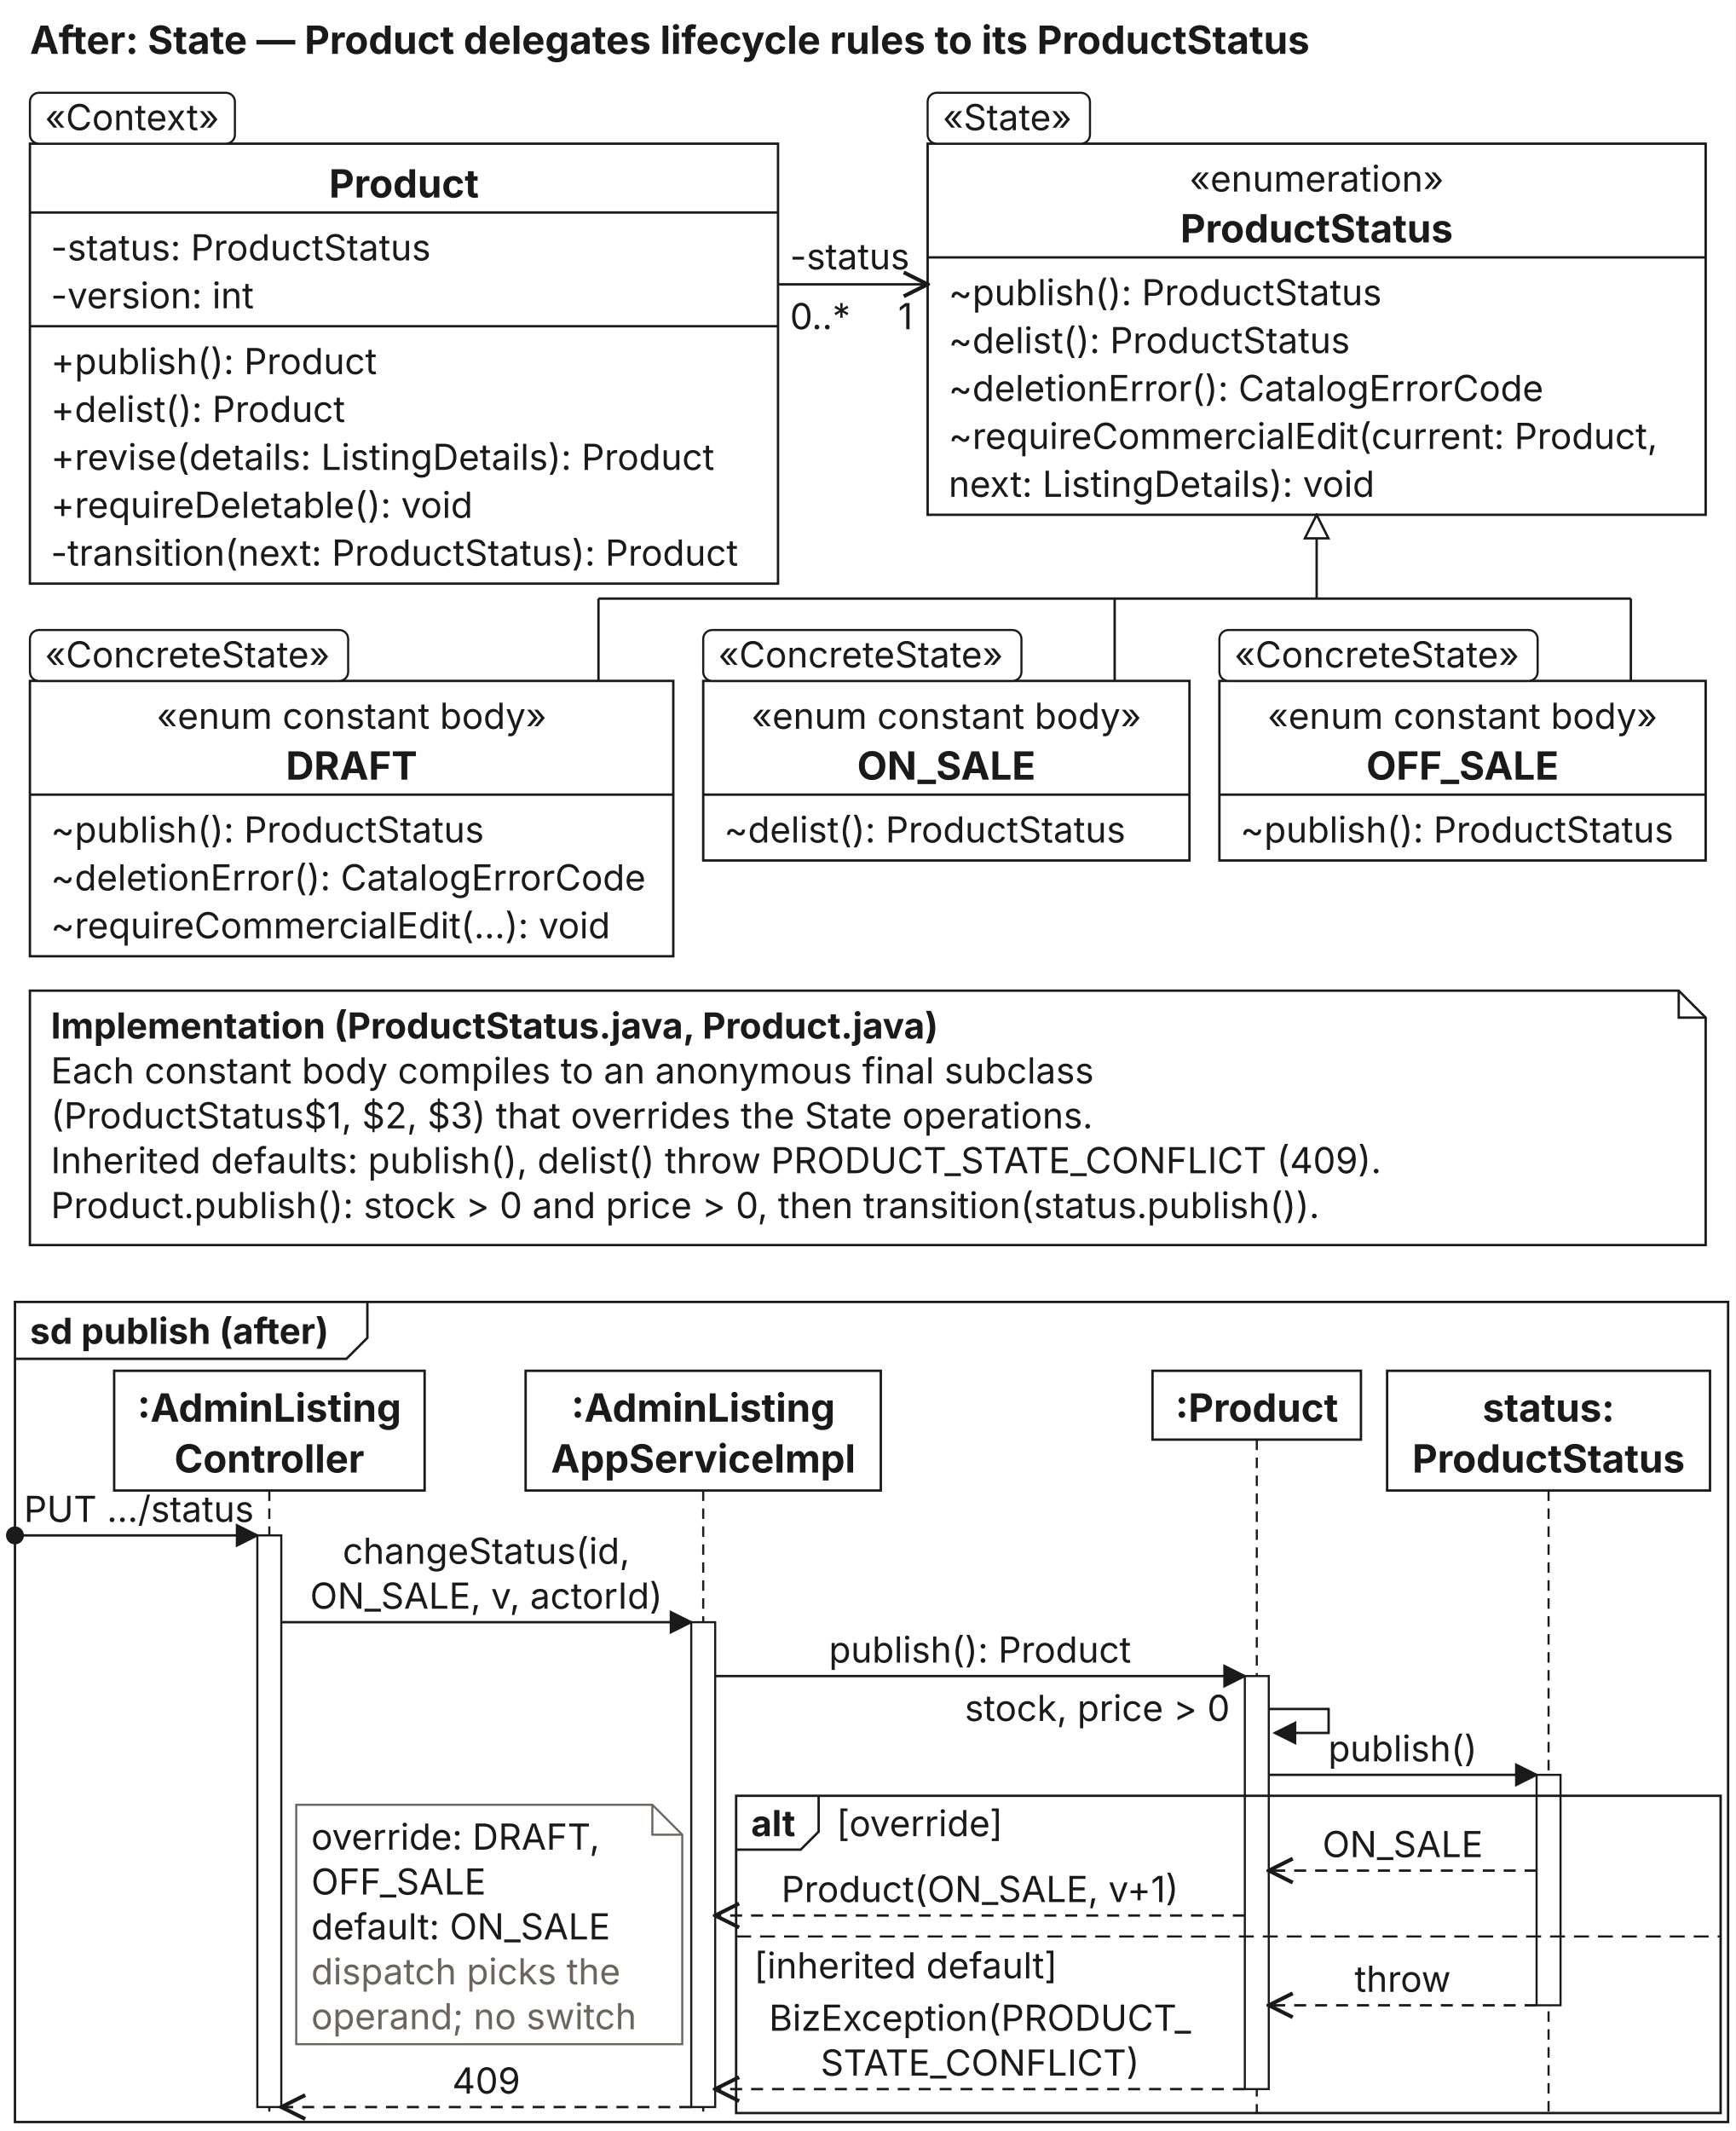
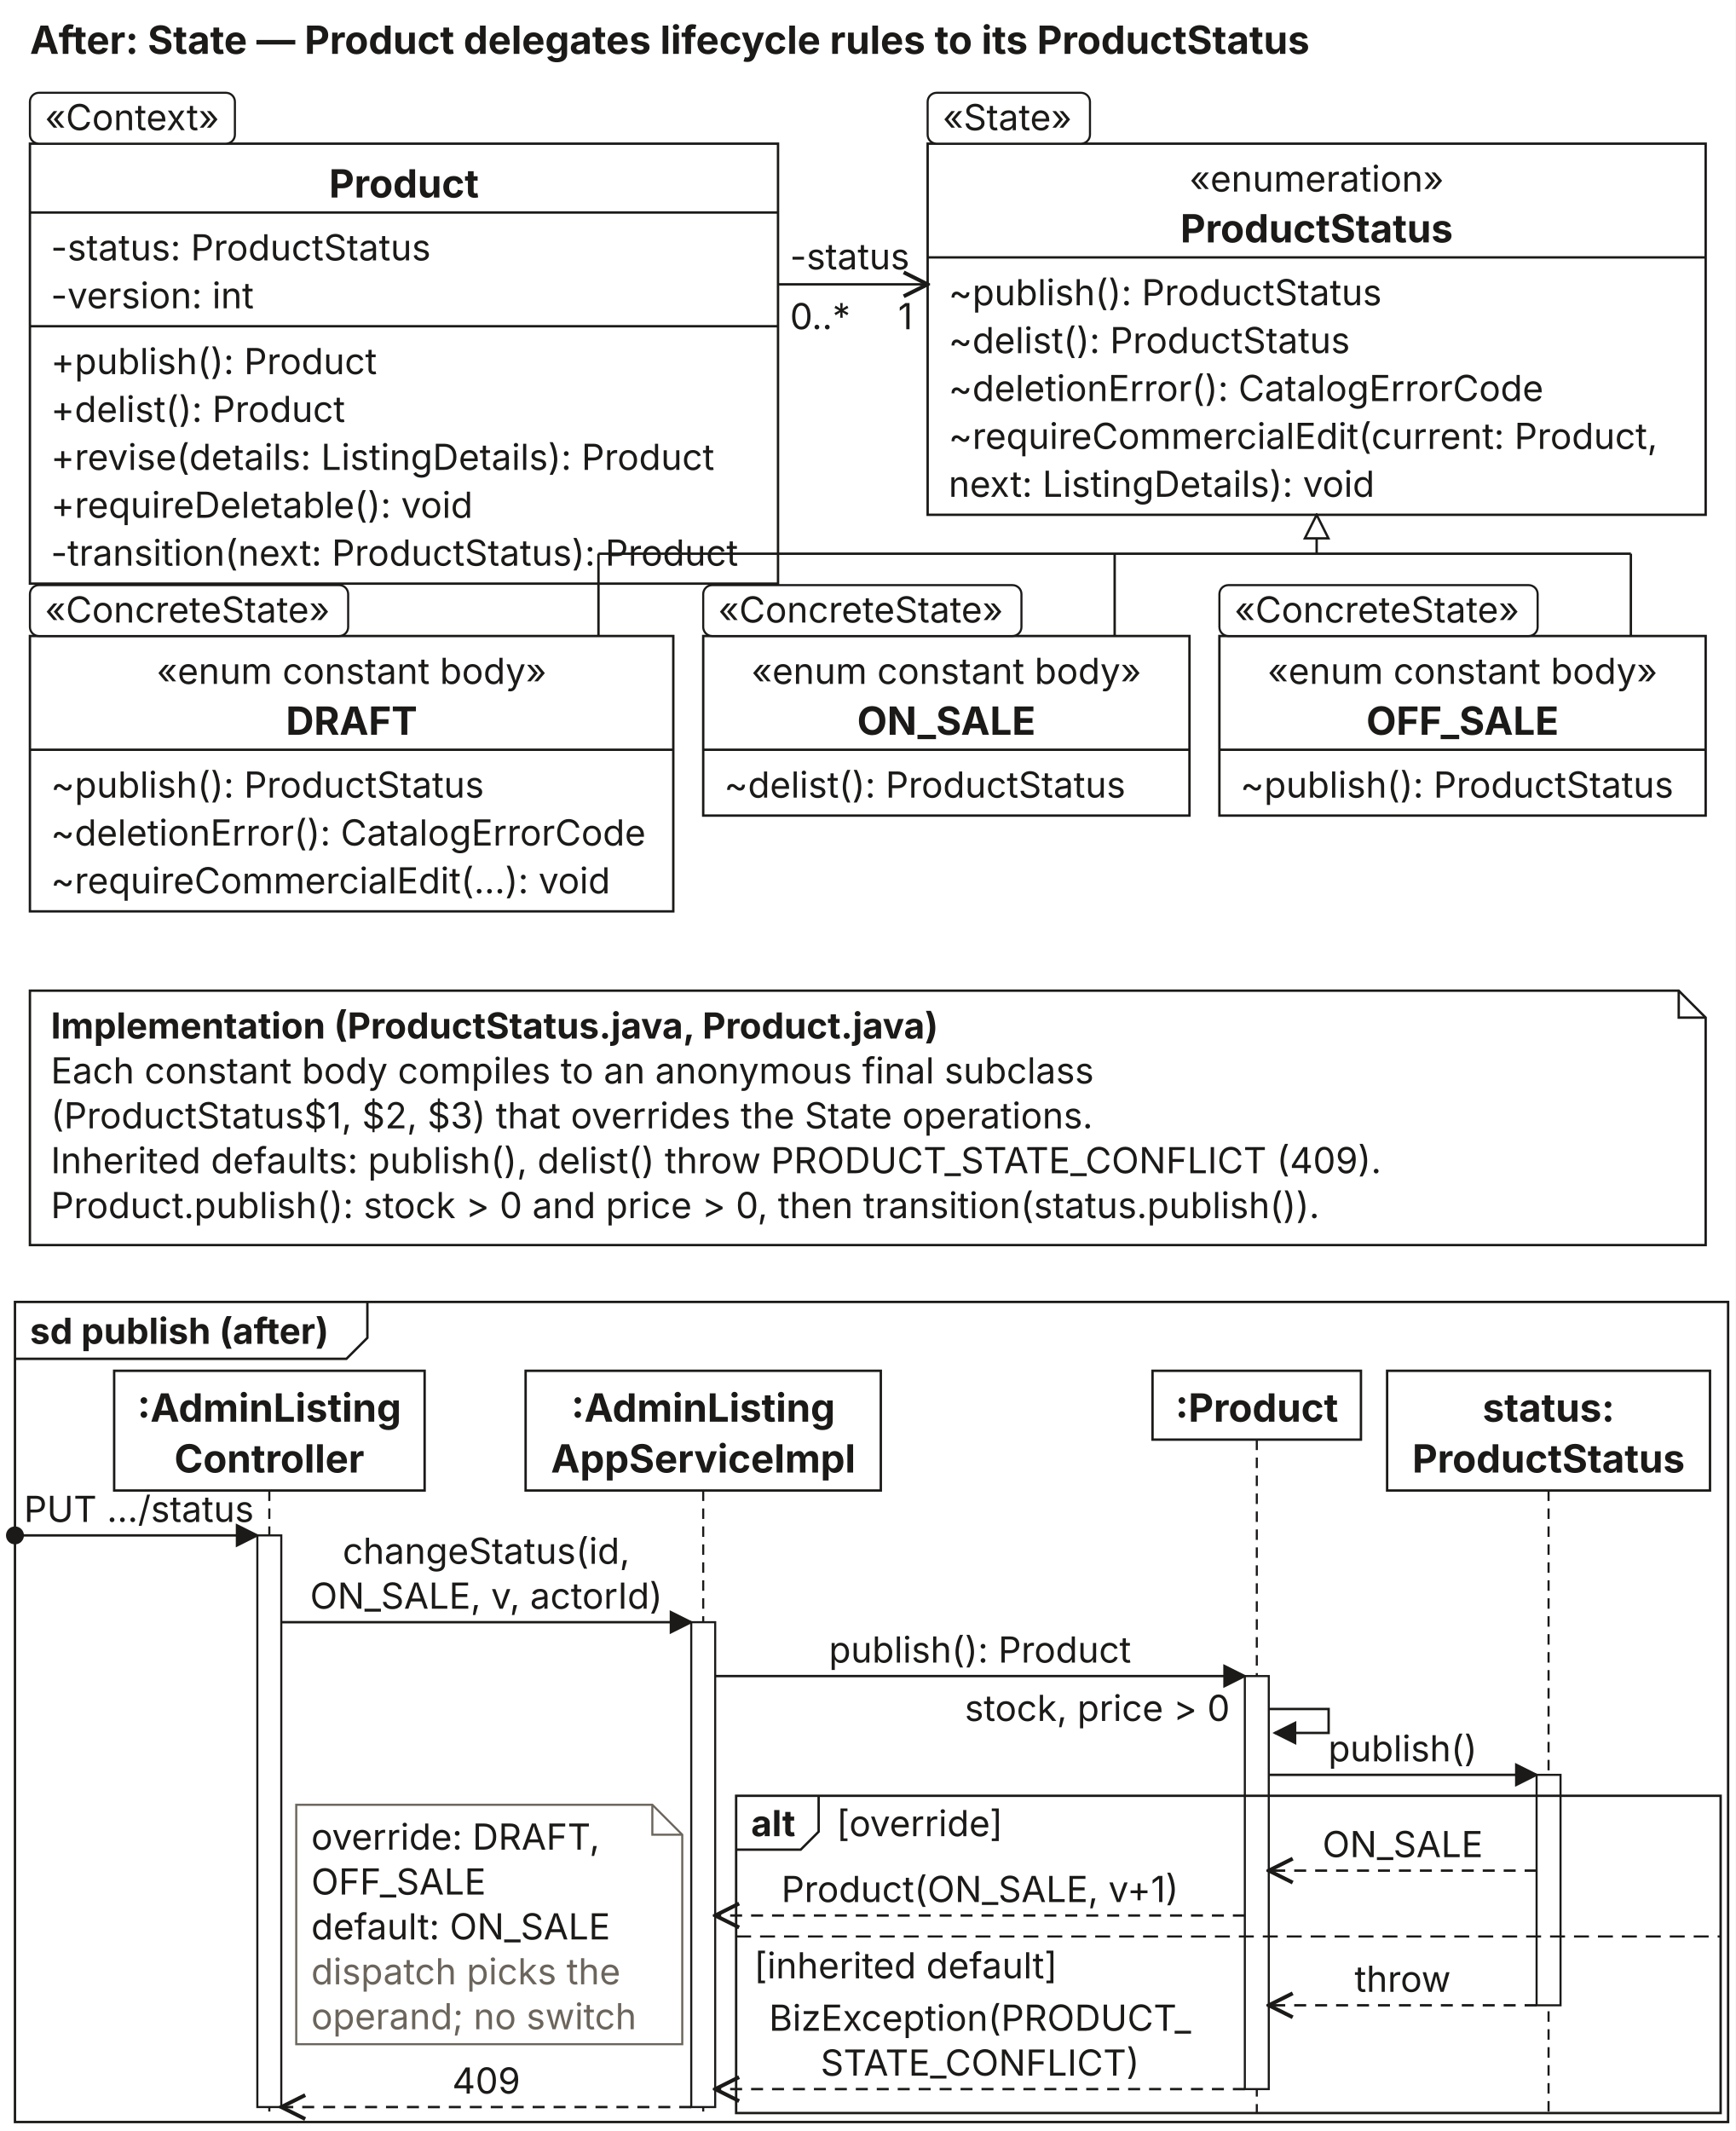
<svg xmlns="http://www.w3.org/2000/svg" width="1160" height="1424" viewBox="0 0 1160 1424" font-family="Inter, Helvetica, Arial, sans-serif">
  <rect x="0" y="0" width="1160" height="1424" fill="#FFFFFF" />
  <defs>
    <marker id="saFill" viewBox="0 0 10 10" refX="9" refY="5" markerWidth="10" markerHeight="10" orient="auto-start-reverse">
      <path d="M0,0 L10,5 L0,10 z" fill="#1B1A18" />
    </marker>
    <marker id="saFillRed" viewBox="0 0 10 10" refX="9" refY="5" markerWidth="10" markerHeight="10" orient="auto-start-reverse">
      <path d="M0,0 L10,5 L0,10 z" fill="#E8402A" />
    </marker>
    <marker id="saOpen" viewBox="0 0 12 12" refX="11" refY="6" markerWidth="12" markerHeight="12" orient="auto-start-reverse">
      <path d="M1,1 L11,6 L1,11" fill="none" stroke="#1B1A18" stroke-width="1.6" />
    </marker>
    <marker id="saTri" viewBox="0 0 16 16" refX="15" refY="8" markerWidth="18" markerHeight="18" markerUnits="userSpaceOnUse" orient="auto-start-reverse">
      <path d="M1,1 L15,8 L1,15 z" fill="#FFFFFF" stroke="#1B1A18" stroke-width="1.4" />
    </marker>
  </defs>
  <text x="20.0" y="36.0" font-size="26" font-weight="700" fill="#1B1A18">After: State — Product delegates lifecycle rules to its ProductStatus</text>
  <rect x="20.0" y="96.0" width="500.0" height="294.0" fill="#FFFFFF" stroke="#1B1A18" stroke-width="1.6" />
  <text x="270.0" y="132.0" font-size="26" font-weight="700" text-anchor="middle" fill="#1B1A18">Product</text>
  <line x1="20.0" y1="142.0" x2="520.0" y2="142.0" stroke="#1B1A18" stroke-width="1.6" />
  <text x="34.0" y="174.0" font-size="24" fill="#1B1A18">-status: ProductStatus</text>
  <text x="34.0" y="206.0" font-size="24" fill="#1B1A18">-version: int</text>
  <line x1="20.0" y1="218.0" x2="520.0" y2="218.0" stroke="#1B1A18" stroke-width="1.6" />
  <text x="34.0" y="250.0" font-size="24" fill="#1B1A18">+publish(): Product</text>
  <text x="34.0" y="282.0" font-size="24" fill="#1B1A18">+delist(): Product</text>
  <text x="34.0" y="314.0" font-size="24" fill="#1B1A18">+revise(details: ListingDetails): Product</text>
  <text x="34.0" y="346.0" font-size="24" fill="#1B1A18">+requireDeletable(): void</text>
  <text x="34.0" y="378.0" font-size="24" fill="#1B1A18">-transition(next: ProductStatus): Product</text>
  <rect x="20.0" y="62.0" width="137.0" height="34.0" rx="6" fill="#FFFFFF" stroke="#1B1A18" stroke-width="1.4" />
  <text x="30.0" y="87.0" font-size="24" fill="#1B1A18">«Context»</text>
  <rect x="620.0" y="96.0" width="520.0" height="248.0" fill="#FFFFFF" stroke="#1B1A18" stroke-width="1.6" />
  <text x="880.0" y="128.0" font-size="24" text-anchor="middle" fill="#1B1A18">«enumeration»</text>
  <text x="880.0" y="162.0" font-size="26" font-weight="700" text-anchor="middle" fill="#1B1A18">ProductStatus</text>
  <line x1="620.0" y1="172.0" x2="1140.0" y2="172.0" stroke="#1B1A18" stroke-width="1.6" />
  <text x="634.0" y="204.0" font-size="24" fill="#1B1A18">~publish(): ProductStatus</text>
  <text x="634.0" y="236.0" font-size="24" fill="#1B1A18">~delist(): ProductStatus</text>
  <text x="634.0" y="268.0" font-size="24" fill="#1B1A18">~deletionError(): CatalogErrorCode</text>
  <text x="634.0" y="300.0" font-size="24" fill="#1B1A18">~requireCommercialEdit(current: Product,</text>
  <text x="634.0" y="332.0" font-size="24" fill="#1B1A18">      next: ListingDetails): void</text>
  <rect x="620.0" y="62.0" width="108.5" height="34.0" rx="6" fill="#FFFFFF" stroke="#1B1A18" stroke-width="1.4" />
  <text x="630.0" y="87.0" font-size="24" fill="#1B1A18">«State»</text>
  <line x1="520.0" y1="190.0" x2="620.0" y2="190.0" stroke="#1B1A18" stroke-width="1.6" marker-end="url(#saOpen)" />
  <text x="528.0" y="180.0" font-size="24" fill="#1B1A18">-status</text>
  <text x="528.0" y="220.0" font-size="24" fill="#1B1A18">0..*</text>
  <text x="610.0" y="220.0" font-size="24" text-anchor="end" fill="#1B1A18">1</text>
-   <line x1="880.0" y1="400.0" x2="880.0" y2="344.0" stroke="#1B1A18" stroke-width="1.6" marker-end="url(#saTri)" />
-   <rect x="20.0" y="455.0" width="430.0" height="184.0" fill="#FFFFFF" stroke="#1B1A18" stroke-width="1.6" />
-   <text x="235.0" y="487.0" font-size="24" text-anchor="middle" fill="#1B1A18">«enum constant body»</text>
-   <text x="235.0" y="521.0" font-size="26" font-weight="700" text-anchor="middle" fill="#1B1A18">DRAFT</text>
-   <line x1="20.0" y1="531.0" x2="450.0" y2="531.0" stroke="#1B1A18" stroke-width="1.6" />
-   <text x="34.0" y="563.0" font-size="24" fill="#1B1A18">~publish(): ProductStatus</text>
-   <text x="34.0" y="595.0" font-size="24" fill="#1B1A18">~deletionError(): CatalogErrorCode</text>
-   <text x="34.0" y="627.0" font-size="24" fill="#1B1A18">~requireCommercialEdit(…): void</text>
-   <rect x="20.0" y="421.0" width="212.7" height="34.0" rx="6" fill="#FFFFFF" stroke="#1B1A18" stroke-width="1.4" />
-   <text x="30.0" y="446.0" font-size="24" fill="#1B1A18">«ConcreteState»</text>
-   <rect x="470.0" y="455.0" width="325.0" height="120.0" fill="#FFFFFF" stroke="#1B1A18" stroke-width="1.6" />
-   <text x="632.5" y="487.0" font-size="24" text-anchor="middle" fill="#1B1A18">«enum constant body»</text>
-   <text x="632.5" y="521.0" font-size="26" font-weight="700" text-anchor="middle" fill="#1B1A18">ON_SALE</text>
-   <line x1="470.0" y1="531.0" x2="795.0" y2="531.0" stroke="#1B1A18" stroke-width="1.6" />
-   <text x="484.0" y="563.0" font-size="24" fill="#1B1A18">~delist(): ProductStatus</text>
-   <rect x="470.0" y="421.0" width="212.7" height="34.0" rx="6" fill="#FFFFFF" stroke="#1B1A18" stroke-width="1.4" />
-   <text x="480.0" y="446.0" font-size="24" fill="#1B1A18">«ConcreteState»</text>
-   <rect x="815.0" y="455.0" width="325.0" height="120.0" fill="#FFFFFF" stroke="#1B1A18" stroke-width="1.6" />
-   <text x="977.5" y="487.0" font-size="24" text-anchor="middle" fill="#1B1A18">«enum constant body»</text>
-   <text x="977.5" y="521.0" font-size="26" font-weight="700" text-anchor="middle" fill="#1B1A18">OFF_SALE</text>
-   <line x1="815.0" y1="531.0" x2="1140.0" y2="531.0" stroke="#1B1A18" stroke-width="1.6" />
-   <text x="829.0" y="563.0" font-size="24" fill="#1B1A18">~publish(): ProductStatus</text>
-   <rect x="815.0" y="421.0" width="212.7" height="34.0" rx="6" fill="#FFFFFF" stroke="#1B1A18" stroke-width="1.4" />
-   <text x="825.0" y="446.0" font-size="24" fill="#1B1A18">«ConcreteState»</text>
-   <line x1="400.0" y1="400.0" x2="1090.0" y2="400.0" stroke="#1B1A18" stroke-width="1.6" />
-   <line x1="400.0" y1="400.0" x2="400.0" y2="455.0" stroke="#1B1A18" stroke-width="1.6" />
-   <line x1="745.0" y1="400.0" x2="745.0" y2="455.0" stroke="#1B1A18" stroke-width="1.6" />
-   <line x1="1090.0" y1="400.0" x2="1090.0" y2="455.0" stroke="#1B1A18" stroke-width="1.6" />
+   <line x1="880.0" y1="370" x2="880.0" y2="344.0" stroke="#1B1A18" stroke-width="1.6" marker-end="url(#saTri)" />
+   <rect x="20.0" y="425" width="430.0" height="184.0" fill="#FFFFFF" stroke="#1B1A18" stroke-width="1.6" />
+   <text x="235.0" y="457" font-size="24" text-anchor="middle" fill="#1B1A18">«enum constant body»</text>
+   <text x="235.0" y="491" font-size="26" font-weight="700" text-anchor="middle" fill="#1B1A18">DRAFT</text>
+   <line x1="20.0" y1="501" x2="450.0" y2="501" stroke="#1B1A18" stroke-width="1.6" />
+   <text x="34.0" y="533" font-size="24" fill="#1B1A18">~publish(): ProductStatus</text>
+   <text x="34.0" y="565" font-size="24" fill="#1B1A18">~deletionError(): CatalogErrorCode</text>
+   <text x="34.0" y="597" font-size="24" fill="#1B1A18">~requireCommercialEdit(…): void</text>
+   <rect x="20.0" y="391" width="212.7" height="34.0" rx="6" fill="#FFFFFF" stroke="#1B1A18" stroke-width="1.4" />
+   <text x="30.0" y="416" font-size="24" fill="#1B1A18">«ConcreteState»</text>
+   <rect x="470.0" y="425" width="325.0" height="120.0" fill="#FFFFFF" stroke="#1B1A18" stroke-width="1.6" />
+   <text x="632.5" y="457" font-size="24" text-anchor="middle" fill="#1B1A18">«enum constant body»</text>
+   <text x="632.5" y="491" font-size="26" font-weight="700" text-anchor="middle" fill="#1B1A18">ON_SALE</text>
+   <line x1="470.0" y1="501" x2="795.0" y2="501" stroke="#1B1A18" stroke-width="1.6" />
+   <text x="484.0" y="533" font-size="24" fill="#1B1A18">~delist(): ProductStatus</text>
+   <rect x="470.0" y="391" width="212.7" height="34.0" rx="6" fill="#FFFFFF" stroke="#1B1A18" stroke-width="1.4" />
+   <text x="480.0" y="416" font-size="24" fill="#1B1A18">«ConcreteState»</text>
+   <rect x="815.0" y="425" width="325.0" height="120.0" fill="#FFFFFF" stroke="#1B1A18" stroke-width="1.6" />
+   <text x="977.5" y="457" font-size="24" text-anchor="middle" fill="#1B1A18">«enum constant body»</text>
+   <text x="977.5" y="491" font-size="26" font-weight="700" text-anchor="middle" fill="#1B1A18">OFF_SALE</text>
+   <line x1="815.0" y1="501" x2="1140.0" y2="501" stroke="#1B1A18" stroke-width="1.6" />
+   <text x="829.0" y="533" font-size="24" fill="#1B1A18">~publish(): ProductStatus</text>
+   <rect x="815.0" y="391" width="212.7" height="34.0" rx="6" fill="#FFFFFF" stroke="#1B1A18" stroke-width="1.4" />
+   <text x="825.0" y="416" font-size="24" fill="#1B1A18">«ConcreteState»</text>
+   <line x1="400.0" y1="370" x2="1090.0" y2="370" stroke="#1B1A18" stroke-width="1.6" />
+   <line x1="400.0" y1="370" x2="400.0" y2="425" stroke="#1B1A18" stroke-width="1.6" />
+   <line x1="745.0" y1="370" x2="745.0" y2="425" stroke="#1B1A18" stroke-width="1.6" />
+   <line x1="1090.0" y1="370" x2="1090.0" y2="425" stroke="#1B1A18" stroke-width="1.6" />
  <path d="M20,662 H1122 L1140,680 V832 H20 Z" fill="#FFFFFF" stroke="#1B1A18" stroke-width="1.6" />
  <path d="M1122,662 V680 H1140" fill="none" stroke="#1B1A18" stroke-width="1.6" />
  <text x="34.0" y="694.0" font-size="24" font-weight="700" fill="#1B1A18">Implementation (ProductStatus.java, Product.java)</text>
  <text x="34.0" y="724.0" font-size="24" fill="#1B1A18">Each constant body compiles to an anonymous final subclass</text>
  <text x="34.0" y="754.0" font-size="24" fill="#1B1A18">(ProductStatus$1, $2, $3) that overrides the State operations.</text>
  <text x="34.0" y="784.0" font-size="24" fill="#1B1A18">Inherited defaults: publish(), delist() throw PRODUCT_STATE_CONFLICT (409).</text>
  <text x="34.0" y="814.0" font-size="24" fill="#1B1A18">Product.publish(): stock &gt; 0 and price &gt; 0, then transition(status.publish()).</text>
  <rect x="10.0" y="870.0" width="1145.0" height="548.0" fill="none" stroke="#1B1A18" stroke-width="1.6" />
  <path d="M10,908 H231.537 L245.537,894 V870" fill="none" stroke="#1B1A18" stroke-width="1.6" />
  <text x="20.0" y="898.0" font-size="24" font-weight="700" fill="#1B1A18">sd publish (after)</text>
  <rect x="76.3" y="916.0" width="207.5" height="80.0" fill="#FFFFFF" stroke="#1B1A18" stroke-width="1.6" />
  <text x="180.0" y="950.0" font-size="26" font-weight="700" text-anchor="middle" fill="#1B1A18">:AdminListing</text>
  <text x="180.0" y="984.0" font-size="26" font-weight="700" text-anchor="middle" fill="#1B1A18">Controller</text>
  <line x1="180.0" y1="996.0" x2="180.0" y2="1412.0" stroke="#1B1A18" stroke-width="1.4" stroke-dasharray="7 5" />
  <rect x="351.3" y="916.0" width="237.4" height="80.0" fill="#FFFFFF" stroke="#1B1A18" stroke-width="1.6" />
  <text x="470.0" y="950.0" font-size="26" font-weight="700" text-anchor="middle" fill="#1B1A18">:AdminListing</text>
  <text x="470.0" y="984.0" font-size="26" font-weight="700" text-anchor="middle" fill="#1B1A18">AppServiceImpl</text>
  <line x1="470.0" y1="996.0" x2="470.0" y2="1412.0" stroke="#1B1A18" stroke-width="1.4" stroke-dasharray="7 5" />
  <rect x="770.3" y="916.0" width="139.3" height="46.0" fill="#FFFFFF" stroke="#1B1A18" stroke-width="1.6" />
  <text x="840.0" y="950.0" font-size="26" font-weight="700" text-anchor="middle" fill="#1B1A18">:Product</text>
  <line x1="840.0" y1="962.0" x2="840.0" y2="1412.0" stroke="#1B1A18" stroke-width="1.4" stroke-dasharray="7 5" />
  <rect x="927.1" y="916.0" width="215.8" height="80.0" fill="#FFFFFF" stroke="#1B1A18" stroke-width="1.6" />
  <text x="1035.0" y="950.0" font-size="26" font-weight="700" text-anchor="middle" fill="#1B1A18">status:</text>
  <text x="1035.0" y="984.0" font-size="26" font-weight="700" text-anchor="middle" fill="#1B1A18">ProductStatus</text>
  <line x1="1035.0" y1="996.0" x2="1035.0" y2="1412.0" stroke="#1B1A18" stroke-width="1.4" stroke-dasharray="7 5" />
  <rect x="172.0" y="1026.0" width="16.0" height="382.0" fill="#FFFFFF" stroke="#1B1A18" stroke-width="1.4" />
  <circle cx="10" cy="1026" r="6" fill="#1B1A18" />
  <line x1="10.0" y1="1026.0" x2="172.0" y2="1026.0" stroke="#1B1A18" stroke-width="1.6" marker-end="url(#saFill)" />
  <text x="16.0" y="1017.0" font-size="24" fill="#1B1A18">PUT …/status</text>
  <rect x="462.0" y="1084.0" width="16.0" height="324.0" fill="#FFFFFF" stroke="#1B1A18" stroke-width="1.4" />
  <line x1="188.0" y1="1084.0" x2="462.0" y2="1084.0" stroke="#1B1A18" stroke-width="1.6" marker-end="url(#saFill)" />
  <text x="325.0" y="1045.0" font-size="24" text-anchor="middle" fill="#1B1A18">changeStatus(id,</text>
  <text x="325.0" y="1075.0" font-size="24" text-anchor="middle" fill="#1B1A18">ON_SALE, v, actorId)</text>
  <rect x="832.0" y="1120.0" width="16.0" height="276.0" fill="#FFFFFF" stroke="#1B1A18" stroke-width="1.4" />
  <line x1="478.0" y1="1120.0" x2="832.0" y2="1120.0" stroke="#1B1A18" stroke-width="1.6" marker-end="url(#saFill)" />
  <text x="655.0" y="1111.0" font-size="24" text-anchor="middle" fill="#1B1A18">publish(): Product</text>
  <path d="M848,1142 H888 V1158 H852" fill="none" stroke="#1B1A18" stroke-width="1.6" marker-end="url(#saFill)" />
  <text x="822.0" y="1150.0" font-size="24" text-anchor="end" fill="#1B1A18">stock, price &gt; 0</text>
  <rect x="1027.0" y="1186.0" width="16.0" height="154.0" fill="#FFFFFF" stroke="#1B1A18" stroke-width="1.4" />
  <line x1="848.0" y1="1186.0" x2="1027.0" y2="1186.0" stroke="#1B1A18" stroke-width="1.6" marker-end="url(#saFill)" />
  <text x="937.5" y="1177.0" font-size="24" text-anchor="middle" fill="#1B1A18">publish()</text>
  <rect x="492.0" y="1200.0" width="658.0" height="212.0" fill="none" stroke="#1B1A18" stroke-width="1.6" />
  <path d="M492,1236 H535.146 L547.146,1224 V1200" fill="none" stroke="#1B1A18" stroke-width="1.6" />
  <text x="502.0" y="1227.0" font-size="24" font-weight="700" fill="#1B1A18">alt</text>
  <text x="559.1" y="1227.0" font-size="24" fill="#1B1A18">[override]</text>
  <path d="M198 1206 H436 L456 1226 V1366 H198 Z" fill="#FFFFFF" stroke="#6B655C" stroke-width="1.4" />
  <path d="M436 1206 V1226 H456" fill="none" stroke="#6B655C" stroke-width="1.4" />
  <text x="208" y="1236" font-size="24" fill="#1B1A18">override: DRAFT,</text>
  <text x="208" y="1266" font-size="24" fill="#1B1A18">  OFF_SALE</text>
  <text x="208" y="1296" font-size="24" fill="#1B1A18">default: ON_SALE</text>
  <text x="208" y="1326" font-size="24" fill="#6B655C">dispatch picks the</text>
  <text x="208" y="1356" font-size="24" fill="#6B655C">operand; no switch</text>
  <line x1="492.0" y1="1294.0" x2="1150.0" y2="1294.0" stroke="#1B1A18" stroke-width="1.4" stroke-dasharray="10 6" />
  <text x="504.0" y="1322.0" font-size="24" fill="#1B1A18">[inherited default]</text>
  <line x1="1027.0" y1="1250.0" x2="848.0" y2="1250.0" stroke="#1B1A18" stroke-width="1.6" stroke-dasharray="8 6" marker-end="url(#saOpen)" />
  <text x="937.5" y="1241.0" font-size="24" text-anchor="middle" fill="#1B1A18">ON_SALE</text>
  <line x1="832.0" y1="1280.0" x2="478.0" y2="1280.0" stroke="#1B1A18" stroke-width="1.6" stroke-dasharray="8 6" marker-end="url(#saOpen)" />
  <text x="655.0" y="1271.0" font-size="24" text-anchor="middle" fill="#1B1A18">Product(ON_SALE, v+1)</text>
  <line x1="1027.0" y1="1340.0" x2="848.0" y2="1340.0" stroke="#1B1A18" stroke-width="1.6" stroke-dasharray="8 6" marker-end="url(#saOpen)" />
  <text x="937.5" y="1331.0" font-size="24" text-anchor="middle" fill="#1B1A18">throw</text>
  <line x1="832.0" y1="1396.0" x2="478.0" y2="1396.0" stroke="#1B1A18" stroke-width="1.6" stroke-dasharray="8 6" marker-end="url(#saOpen)" />
  <text x="655.0" y="1357.0" font-size="24" text-anchor="middle" fill="#1B1A18">BizException(PRODUCT_</text>
  <text x="655.0" y="1387.0" font-size="24" text-anchor="middle" fill="#1B1A18">STATE_CONFLICT)</text>
  <line x1="462.0" y1="1408.0" x2="188.0" y2="1408.0" stroke="#1B1A18" stroke-width="1.6" stroke-dasharray="8 6" marker-end="url(#saOpen)" />
  <text x="325.0" y="1399.0" font-size="24" text-anchor="middle" fill="#1B1A18">409</text>
</svg>
